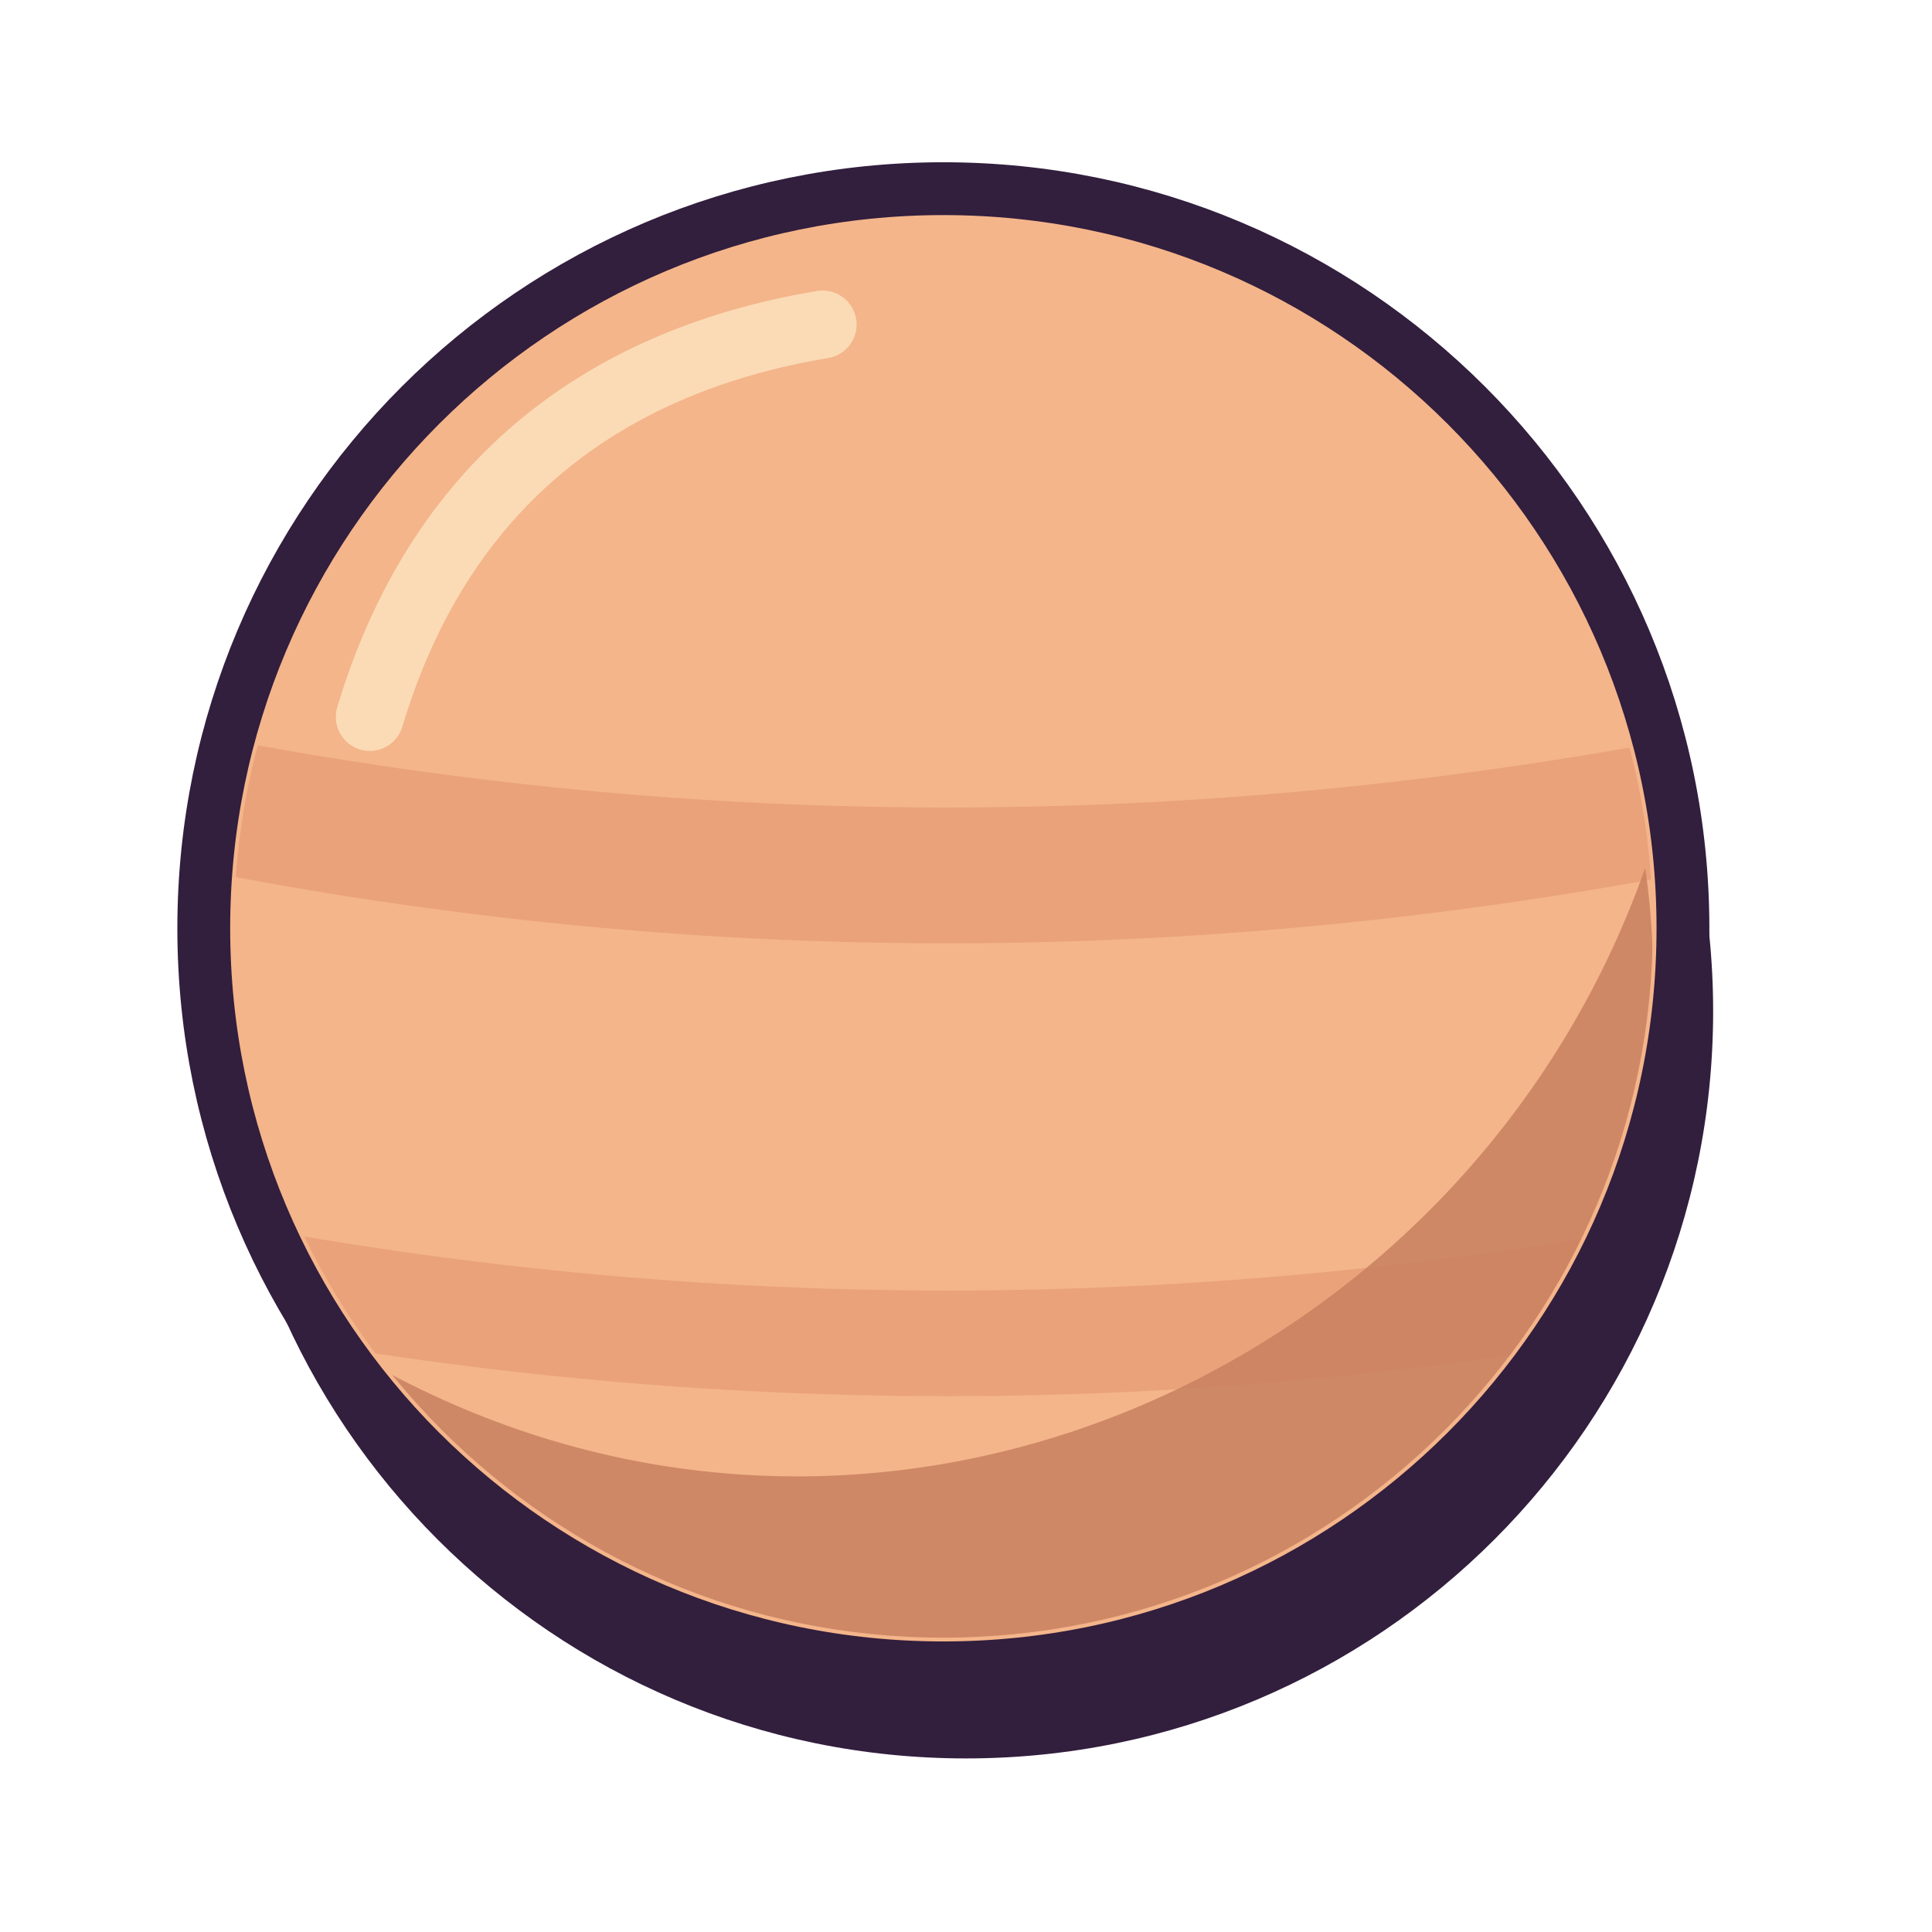
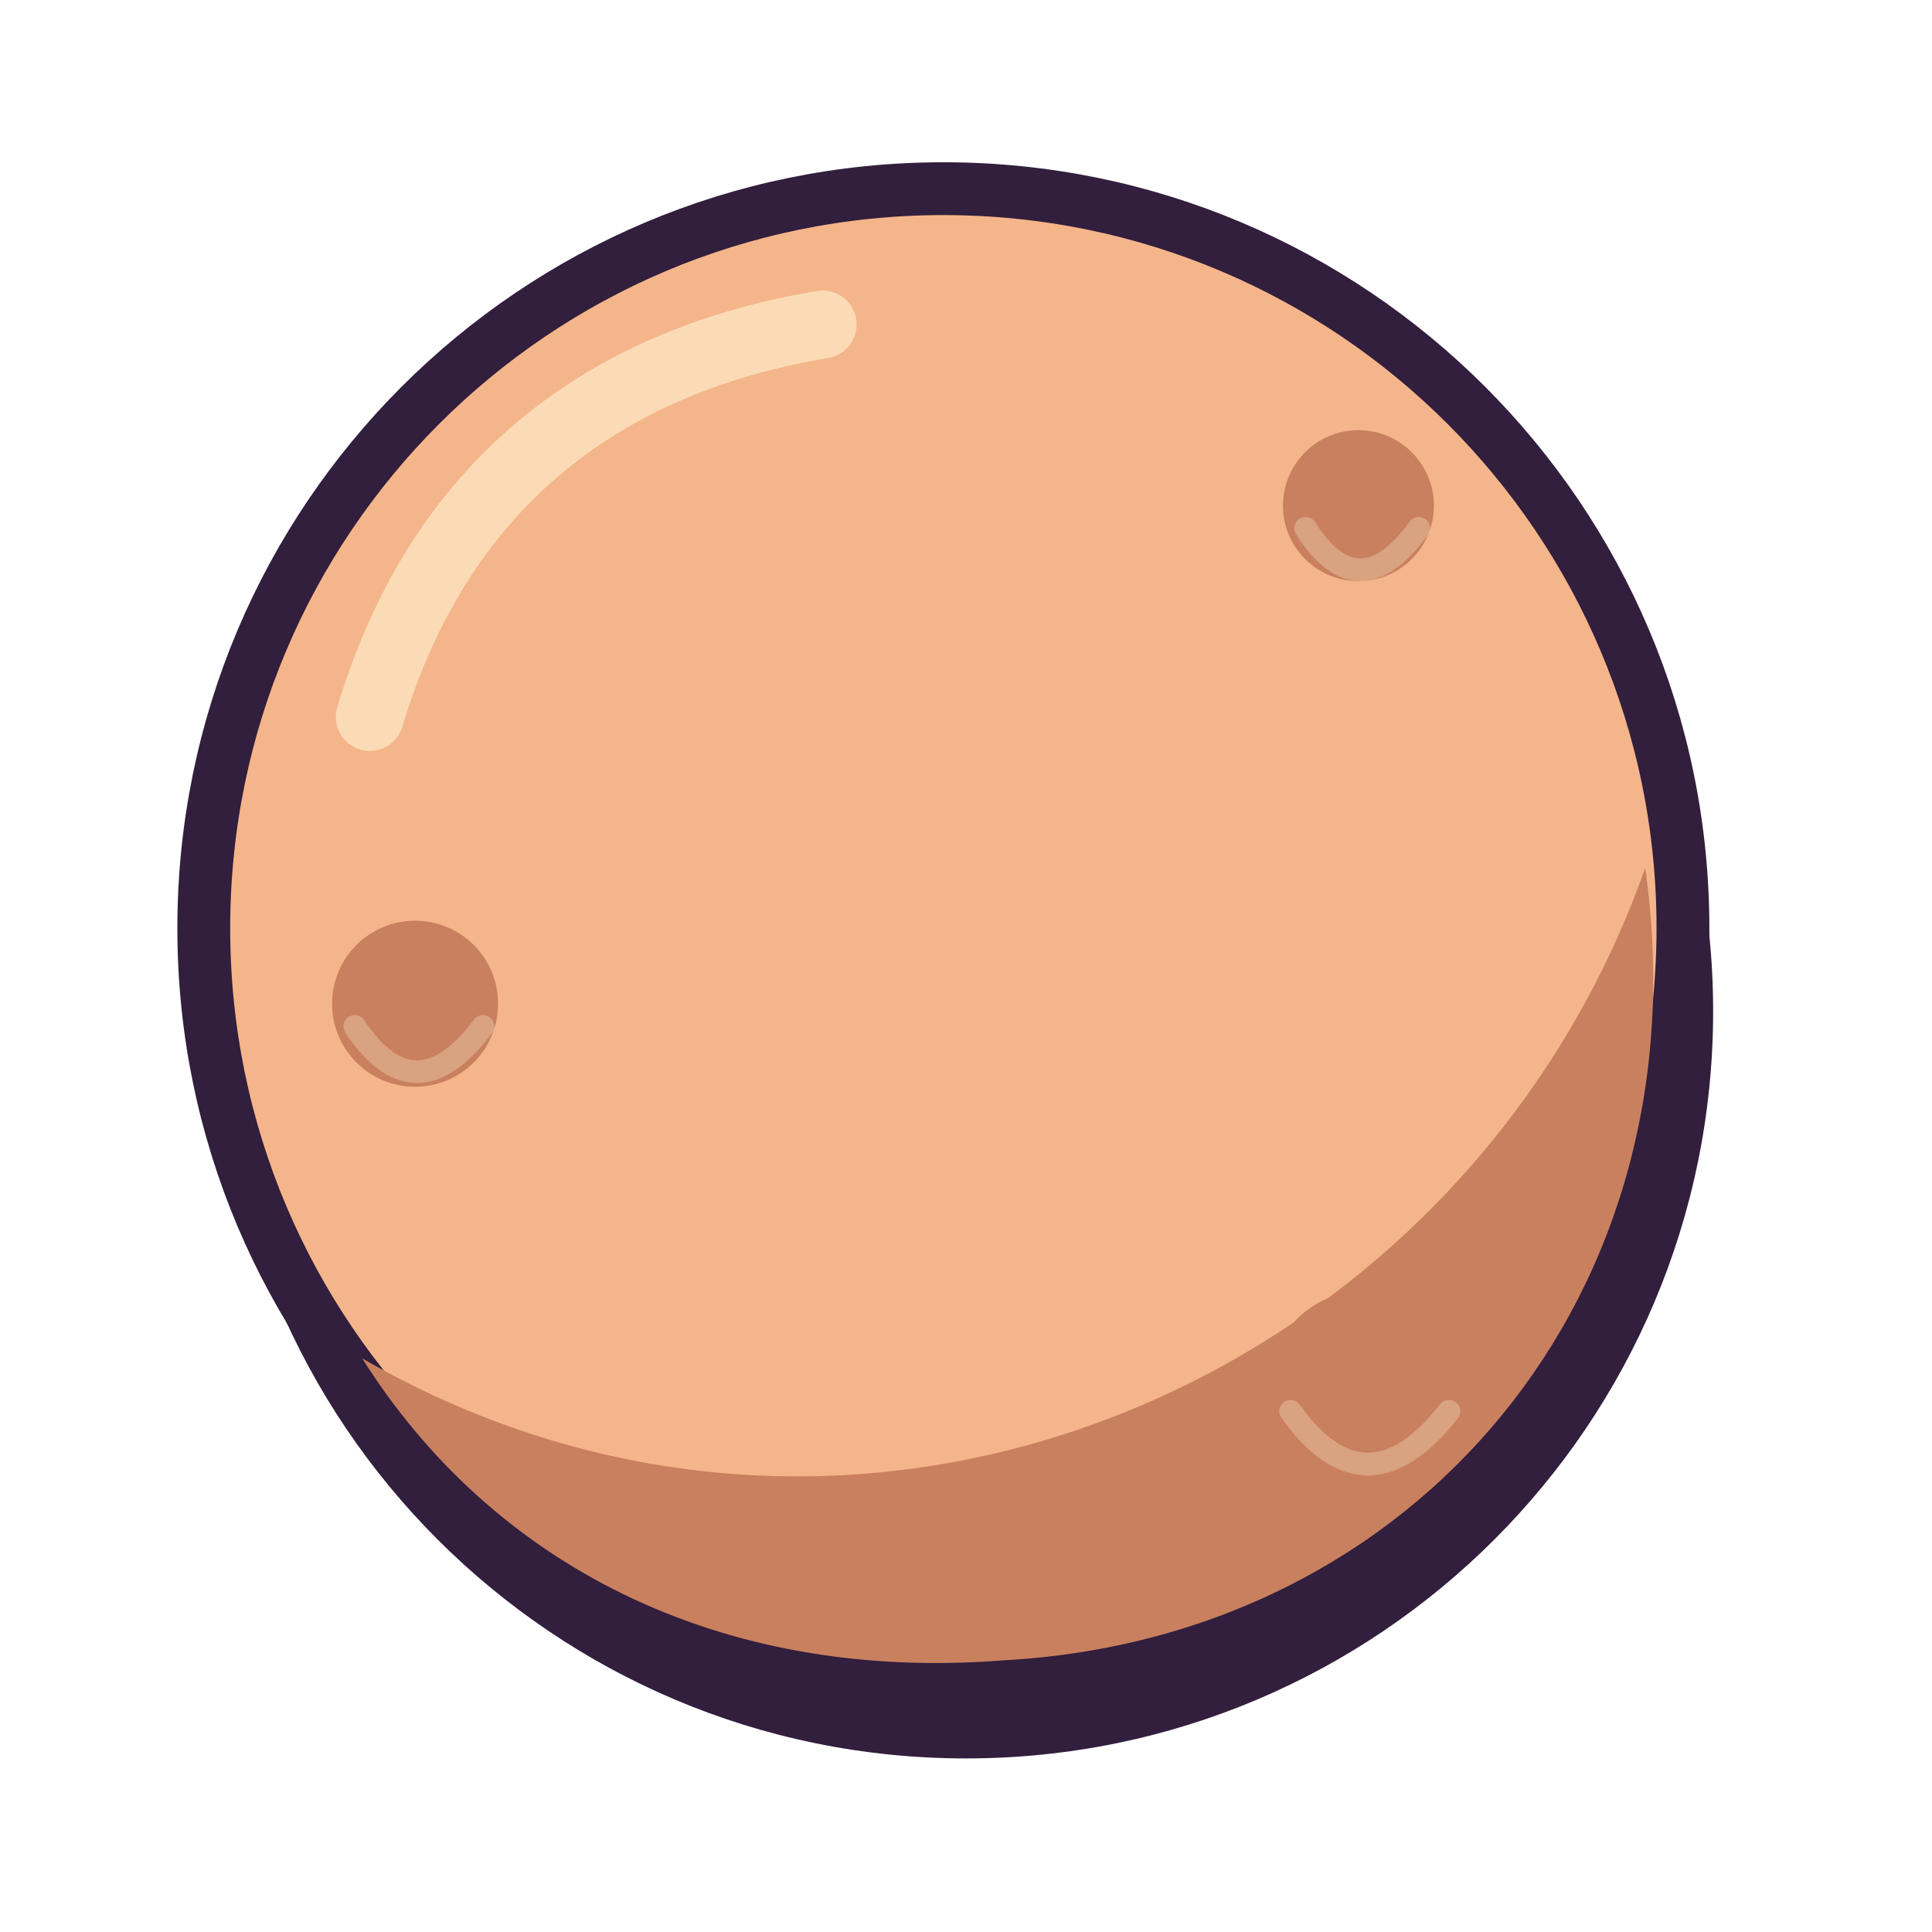
<svg xmlns="http://www.w3.org/2000/svg" width="256" height="256" viewBox="0 0 256 256">
-   <defs>
-     <clipPath id="d">
-       <circle cx="125" cy="123" r="94" />
-     </clipPath>
-   </defs>
  <circle cx="128" cy="134" r="99" fill="#321e3d" />
-   <circle cx="125" cy="123" r="98" fill="#F4B58A" />
-   <g clip-path="url(#d)">
-     <path d="M20 96Q125 118 232 96L232 114Q125 136 20 114Z" fill="#E59A73" opacity=".7" />
-     <path d="M20 160Q125 182 232 160L232 174Q125 196 20 174Z" fill="#E59A73" opacity=".7" />
-     <path d="M48 180C114 218 194 183 218 115C226 171 188 217 133 220C95 223 65 207 48 180Z" fill="#C9805F" opacity=".85" />
-   </g>
+   <circle cx="125" cy="123" r="98" fill="#F4B58A" stroke="#321e3d" stroke-width="7" />
+   <path d="M48 180C114 218 194 183 218 115C226 171 188 217 133 220C95 223 65 207 48 180Z" fill="#C9805F" />
  <path d="M49 95C58 65 79 48 109 43" fill="none" stroke="#fff0ce" stroke-width="9" stroke-linecap="round" opacity=".65" />
-   <circle cx="125" cy="123" r="98" fill="none" stroke="#321e3d" stroke-width="7" />
+   <circle cx="55" cy="133" r="11" fill="#C9805F" />
+   <path d="M47 136Q55 148 64 136" fill="none" stroke="#fff0ce" stroke-width="3" opacity=".3" stroke-linecap="round" />
+   <circle cx="180" cy="67" r="10" fill="#C9805F" />
+   <path d="M173 70Q180 81 188 70" fill="none" stroke="#fff0ce" stroke-width="3" opacity=".3" stroke-linecap="round" />
+   <circle cx="181" cy="184" r="13" fill="#C9805F" />
+   <path d="M171 187Q181 201 192 187" fill="none" stroke="#fff0ce" stroke-width="3" opacity=".3" stroke-linecap="round" />
</svg>
